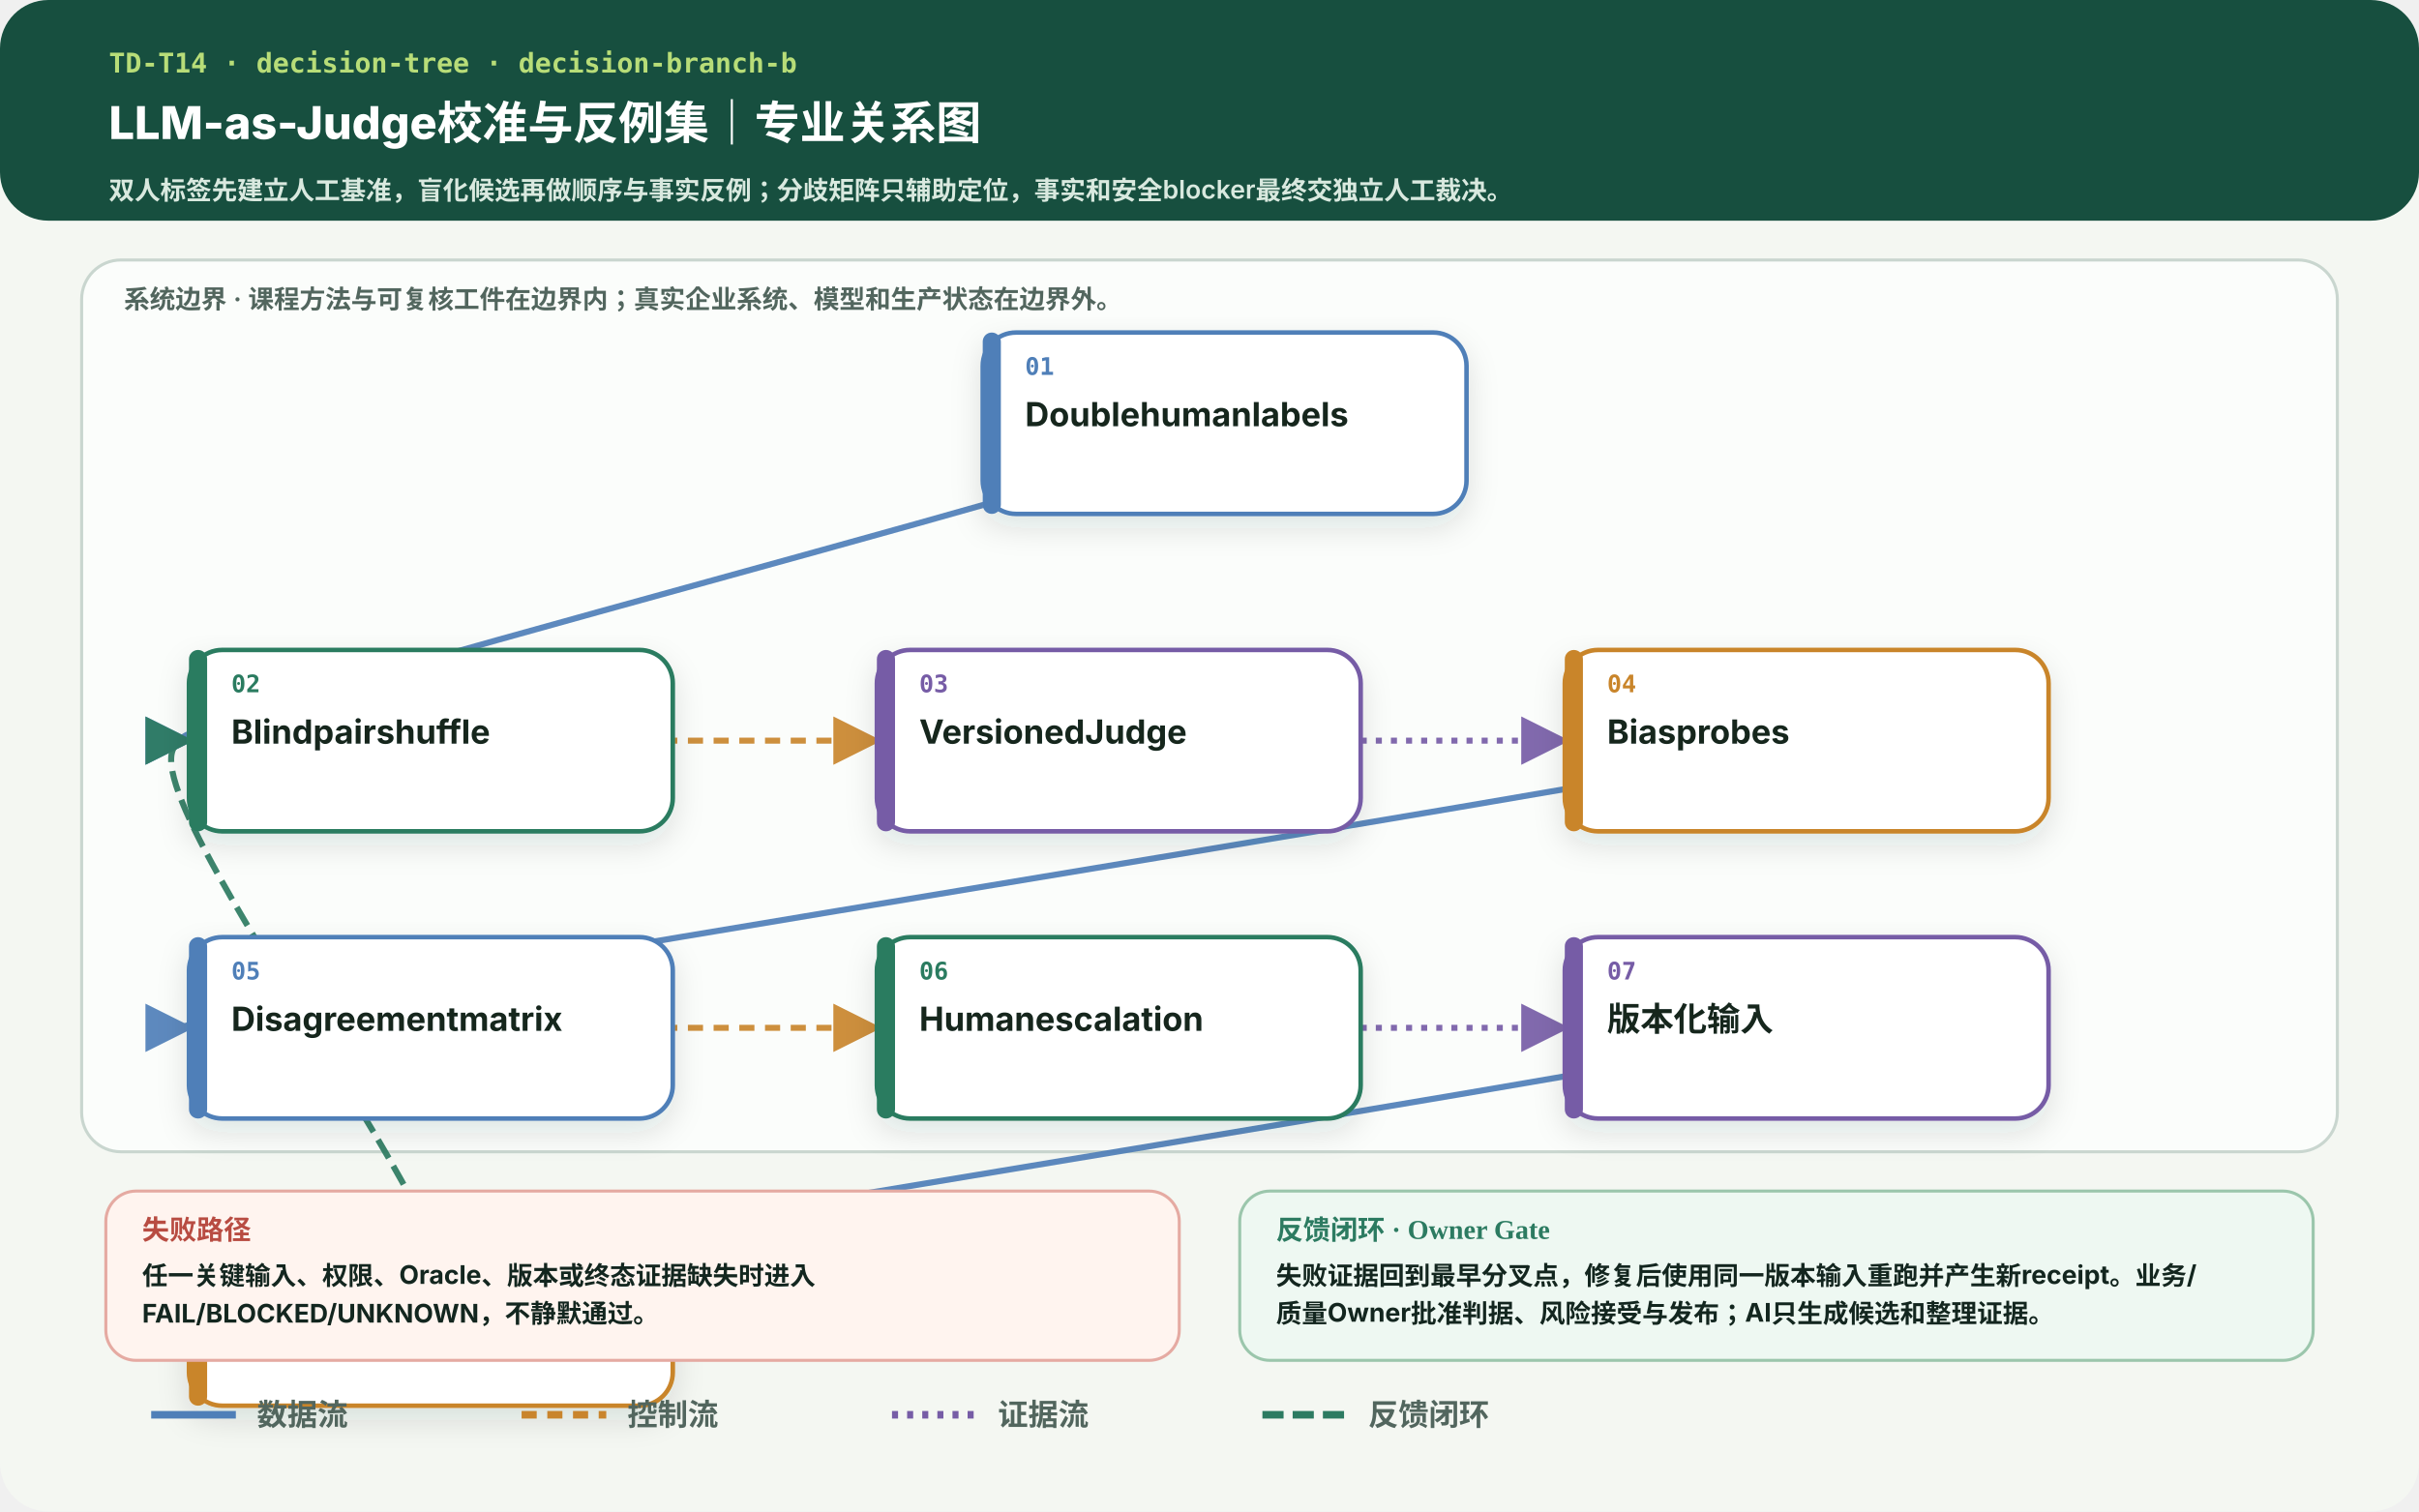
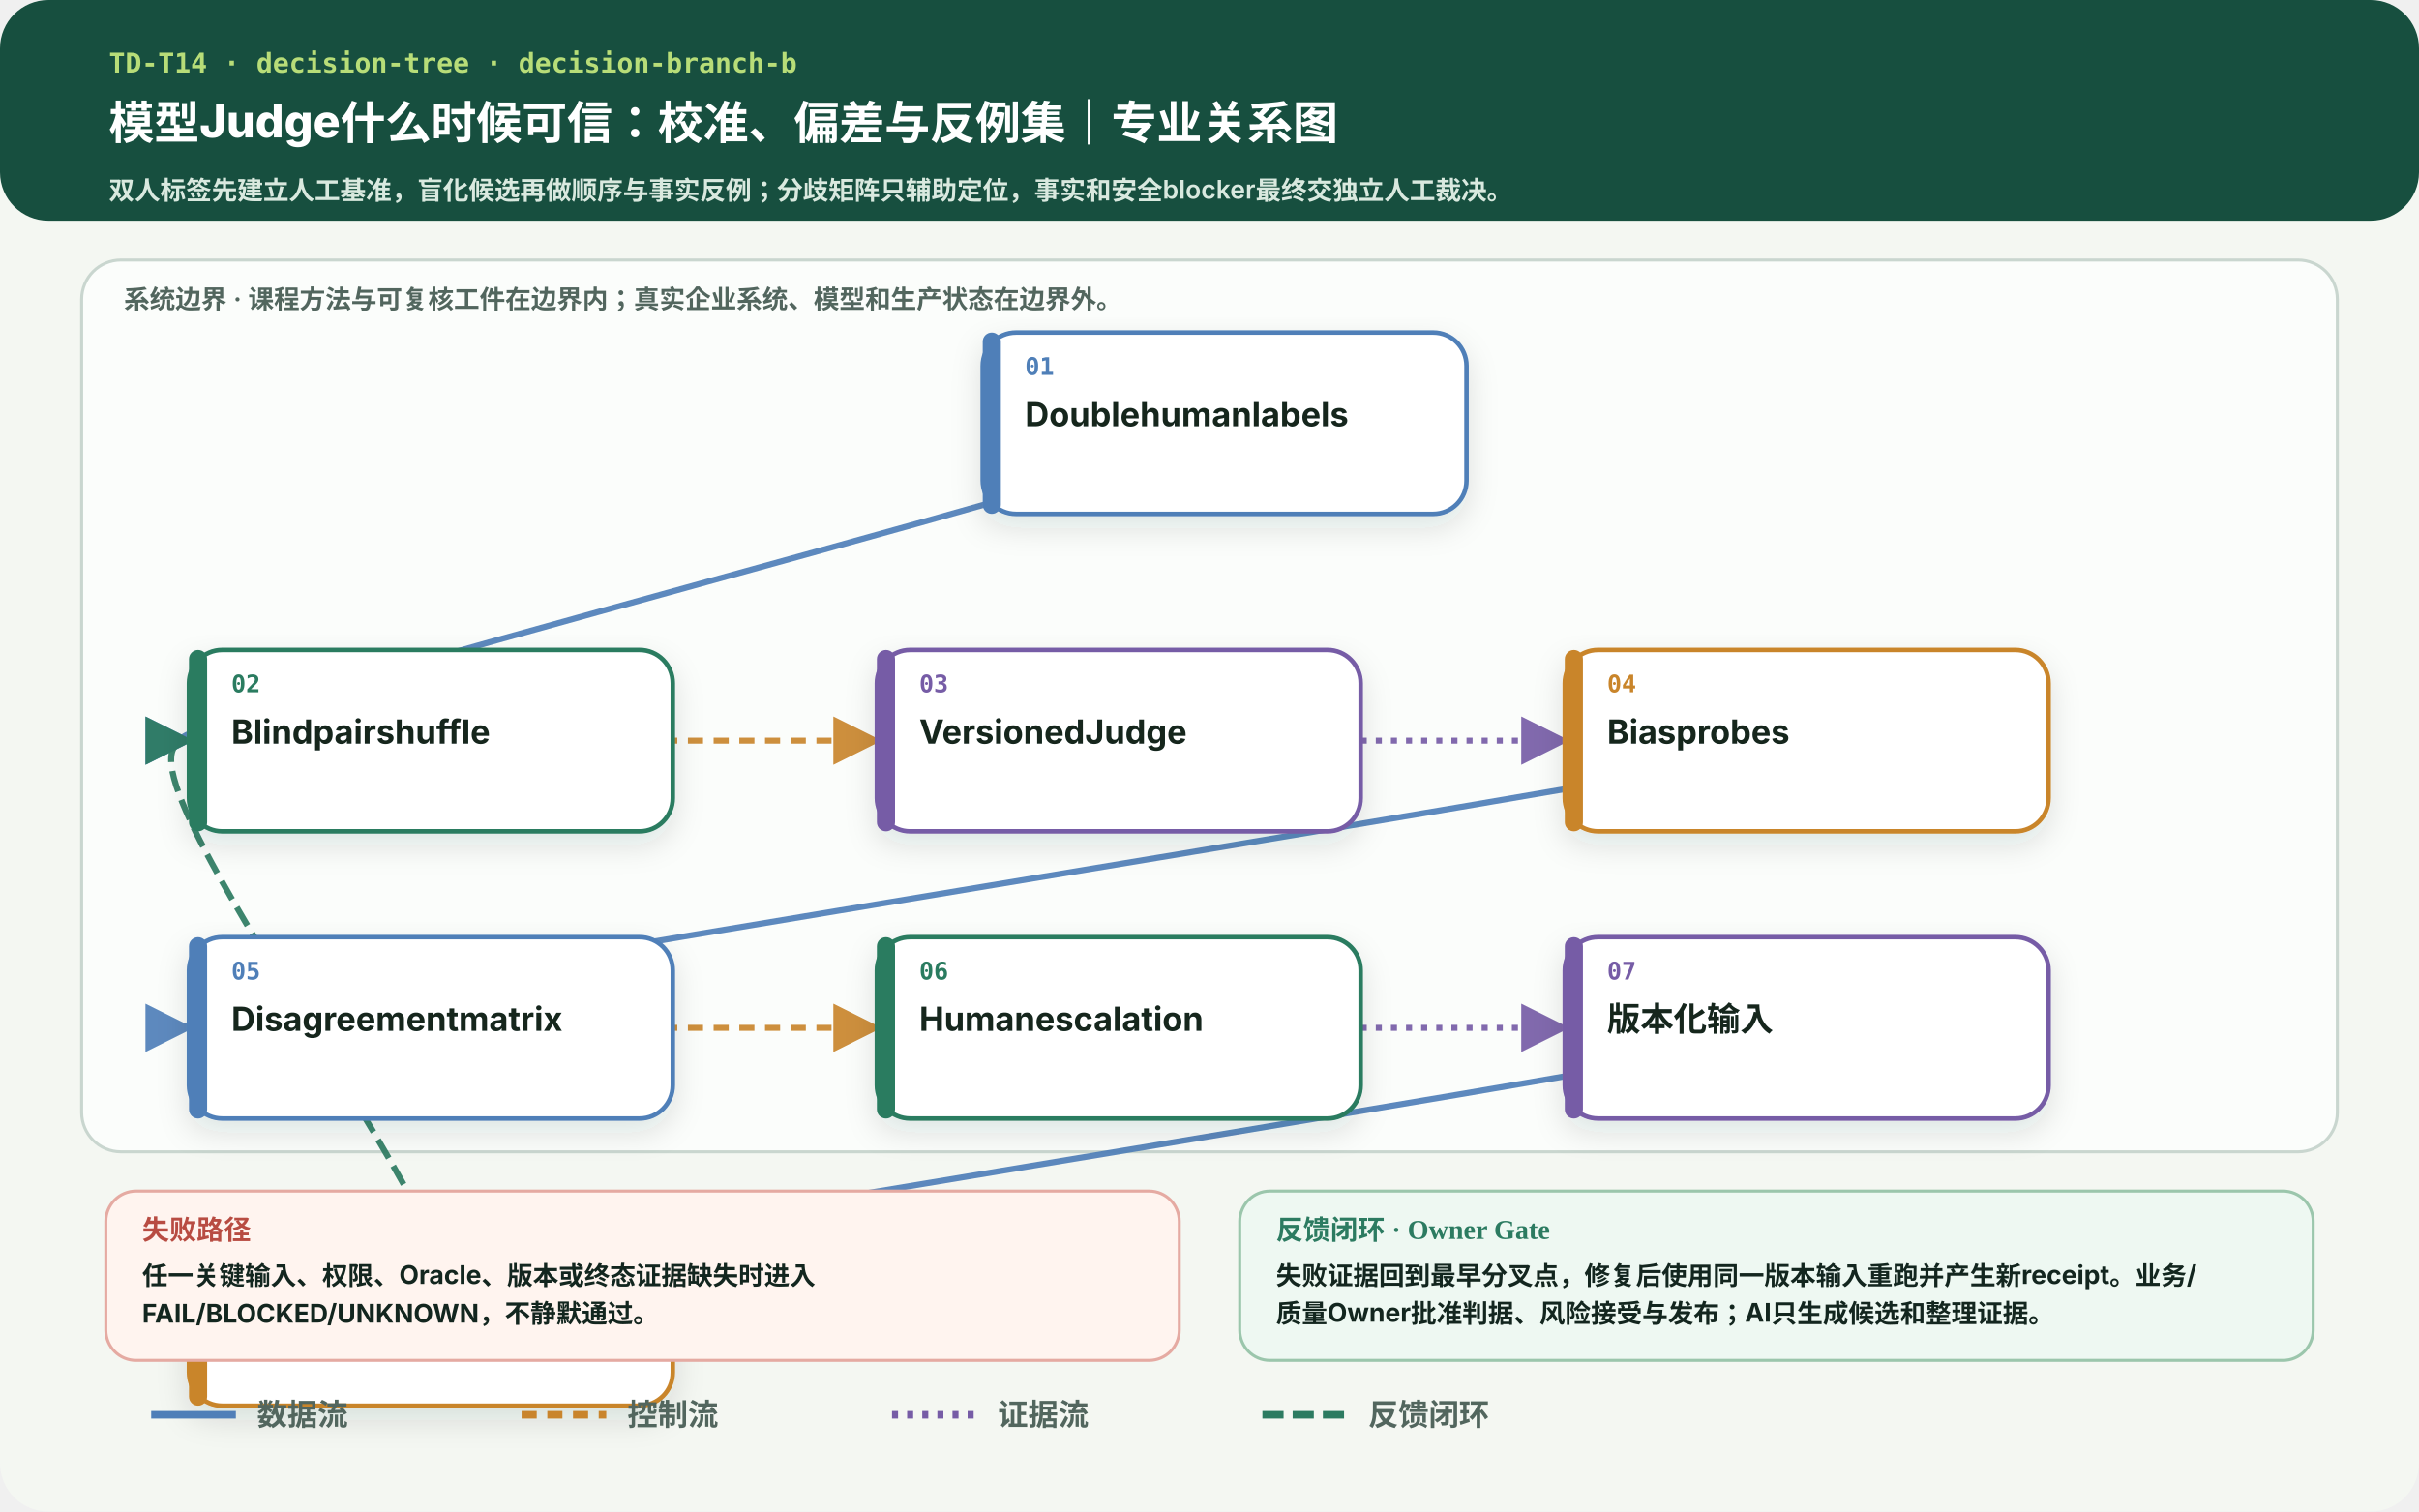
<svg xmlns="http://www.w3.org/2000/svg" role="img" aria-labelledby="title desc" viewBox="0 0 1600 1000" width="1600" height="1000">
  <defs>
    <filter id="shadow" x="-15%" y="-15%" width="130%" height="140%">
      <feDropShadow dx="0" dy="8" stdDeviation="10" flood-color="#173f32" flood-opacity="0.12" />
    </filter>
    <marker id="arrow-data" viewBox="0 0 10 10" refX="9" refY="5" markerWidth="8" markerHeight="8" orient="auto-start-reverse">
      <path d="M 0 0 L 10 5 L 0 10 z" fill="#4f7fb8" />
    </marker>
    <marker id="arrow-control" viewBox="0 0 10 10" refX="9" refY="5" markerWidth="8" markerHeight="8" orient="auto-start-reverse">
      <path d="M 0 0 L 10 5 L 0 10 z" fill="#c9852c" />
    </marker>
    <marker id="arrow-evidence" viewBox="0 0 10 10" refX="9" refY="5" markerWidth="8" markerHeight="8" orient="auto-start-reverse">
      <path d="M 0 0 L 10 5 L 0 10 z" fill="#765ca6" />
    </marker>
    <marker id="arrow-feedback" viewBox="0 0 10 10" refX="9" refY="5" markerWidth="8" markerHeight="8" orient="auto-start-reverse">
      <path d="M 0 0 L 10 5 L 0 10 z" fill="#2c7b61" />
    </marker>
  </defs>
  <rect width="1600" height="1000" rx="32" fill="#f4f7f2" />
  <rect x="0" y="0" width="1600" height="146" rx="32" fill="#174f3f" />
  <text x="72" y="48" font-family="ui-monospace,SFMono-Regular,Menlo,monospace" font-size="18" font-weight="800" fill="#b8dd78">TD-T14 · decision-tree · decision-branch-b</text>
-   <text x="72" y="92" text-anchor="start" font-family="-apple-system,BlinkMacSystemFont,'Segoe UI','PingFang SC',sans-serif" font-size="30" font-weight="800" fill="#ffffff">LLM-as-Judge校准与反例集｜专业关系图</text>
+   <text x="72" y="92" text-anchor="start" font-family="-apple-system,BlinkMacSystemFont,'Segoe UI','PingFang SC',sans-serif" font-size="30" font-weight="800" fill="#ffffff">模型Judge什么时候可信：校准、偏差与反例集｜专业关系图</text>
  <text x="72" y="132" text-anchor="start" font-family="-apple-system,BlinkMacSystemFont,'Segoe UI','PingFang SC',sans-serif" font-size="17" font-weight="600" fill="#d9e9df">双人标签先建立人工基准，盲化候选再做顺序与事实反例；分歧矩阵只辅助定位，事实和安全blocker最终交独立人工裁决。</text>
  <rect x="54" y="172" width="1492" height="590" rx="26" fill="#fbfdfb" stroke="#c9d6cf" stroke-width="2" />
  <text x="82" y="204" font-size="17" font-weight="800" fill="#52665e">系统边界 · 课程方法与可复核工件在边界内；真实企业系统、模型和生产状态在边界外。</text>
  <path d="M 810 280 C 885 280, 50 490, 125 490" fill="none" stroke="#4f7fb8" stroke-width="4" stroke-dasharray="" marker-end="url(#arrow-data)" opacity="0.92" />
  <path d="M 285 490 C 360 490, 505 490, 580 490" fill="none" stroke="#c9852c" stroke-width="4" stroke-dasharray="10 7" marker-end="url(#arrow-control)" opacity="0.92" />
  <path d="M 740 490 C 815 490, 960 490, 1035 490" fill="none" stroke="#765ca6" stroke-width="4" stroke-dasharray="4 6" marker-end="url(#arrow-evidence)" opacity="0.92" />
  <path d="M 1195 490 C 1270 490, 50 680, 125 680" fill="none" stroke="#4f7fb8" stroke-width="4" stroke-dasharray="" marker-end="url(#arrow-data)" opacity="0.92" />
  <path d="M 285 680 C 360 680, 505 680, 580 680" fill="none" stroke="#c9852c" stroke-width="4" stroke-dasharray="10 7" marker-end="url(#arrow-control)" opacity="0.92" />
  <path d="M 740 680 C 815 680, 960 680, 1035 680" fill="none" stroke="#765ca6" stroke-width="4" stroke-dasharray="4 6" marker-end="url(#arrow-evidence)" opacity="0.92" />
  <path d="M 1195 680 C 1270 680, 50 870, 125 870" fill="none" stroke="#4f7fb8" stroke-width="4" stroke-dasharray="" marker-end="url(#arrow-data)" opacity="0.92" />
  <path d="M 285 870 C 360 870, 50 490, 125 490" fill="none" stroke="#2c7b61" stroke-width="4" stroke-dasharray="14 6" marker-end="url(#arrow-feedback)" opacity="0.92" />
  <g filter="url(#shadow)">
    <rect x="650" y="220" width="320" height="120" rx="22" fill="#ffffff" stroke="#4f7fb8" stroke-width="3" />
    <rect x="650" y="220" width="12" height="120" rx="6" fill="#4f7fb8" />
    <text x="678" y="248" font-family="ui-monospace,SFMono-Regular,Menlo,monospace" font-size="16" font-weight="800" fill="#4f7fb8">01</text>
    <text x="678" y="282" text-anchor="start" font-family="-apple-system,BlinkMacSystemFont,'Segoe UI','PingFang SC',sans-serif" font-size="22" font-weight="700" fill="#13261f">Doublehumanlabels</text>
  </g>
  <g filter="url(#shadow)">
    <rect x="125" y="430" width="320" height="120" rx="22" fill="#ffffff" stroke="#2c7b61" stroke-width="3" />
    <rect x="125" y="430" width="12" height="120" rx="6" fill="#2c7b61" />
    <text x="153" y="458" font-family="ui-monospace,SFMono-Regular,Menlo,monospace" font-size="16" font-weight="800" fill="#2c7b61">02</text>
    <text x="153" y="492" text-anchor="start" font-family="-apple-system,BlinkMacSystemFont,'Segoe UI','PingFang SC',sans-serif" font-size="22" font-weight="700" fill="#13261f">Blindpairshuffle</text>
  </g>
  <g filter="url(#shadow)">
    <rect x="580" y="430" width="320" height="120" rx="22" fill="#ffffff" stroke="#765ca6" stroke-width="3" />
    <rect x="580" y="430" width="12" height="120" rx="6" fill="#765ca6" />
    <text x="608" y="458" font-family="ui-monospace,SFMono-Regular,Menlo,monospace" font-size="16" font-weight="800" fill="#765ca6">03</text>
    <text x="608" y="492" text-anchor="start" font-family="-apple-system,BlinkMacSystemFont,'Segoe UI','PingFang SC',sans-serif" font-size="22" font-weight="700" fill="#13261f">VersionedJudge</text>
  </g>
  <g filter="url(#shadow)">
    <rect x="1035" y="430" width="320" height="120" rx="22" fill="#ffffff" stroke="#c9852c" stroke-width="3" />
    <rect x="1035" y="430" width="12" height="120" rx="6" fill="#c9852c" />
    <text x="1063" y="458" font-family="ui-monospace,SFMono-Regular,Menlo,monospace" font-size="16" font-weight="800" fill="#c9852c">04</text>
    <text x="1063" y="492" text-anchor="start" font-family="-apple-system,BlinkMacSystemFont,'Segoe UI','PingFang SC',sans-serif" font-size="22" font-weight="700" fill="#13261f">Biasprobes</text>
  </g>
  <g filter="url(#shadow)">
    <rect x="125" y="620" width="320" height="120" rx="22" fill="#ffffff" stroke="#4f7fb8" stroke-width="3" />
    <rect x="125" y="620" width="12" height="120" rx="6" fill="#4f7fb8" />
    <text x="153" y="648" font-family="ui-monospace,SFMono-Regular,Menlo,monospace" font-size="16" font-weight="800" fill="#4f7fb8">05</text>
    <text x="153" y="682" text-anchor="start" font-family="-apple-system,BlinkMacSystemFont,'Segoe UI','PingFang SC',sans-serif" font-size="22" font-weight="700" fill="#13261f">Disagreementmatrix</text>
  </g>
  <g filter="url(#shadow)">
    <rect x="580" y="620" width="320" height="120" rx="22" fill="#ffffff" stroke="#2c7b61" stroke-width="3" />
    <rect x="580" y="620" width="12" height="120" rx="6" fill="#2c7b61" />
    <text x="608" y="648" font-family="ui-monospace,SFMono-Regular,Menlo,monospace" font-size="16" font-weight="800" fill="#2c7b61">06</text>
    <text x="608" y="682" text-anchor="start" font-family="-apple-system,BlinkMacSystemFont,'Segoe UI','PingFang SC',sans-serif" font-size="22" font-weight="700" fill="#13261f">Humanescalation</text>
  </g>
  <g filter="url(#shadow)">
    <rect x="1035" y="620" width="320" height="120" rx="22" fill="#ffffff" stroke="#765ca6" stroke-width="3" />
    <rect x="1035" y="620" width="12" height="120" rx="6" fill="#765ca6" />
    <text x="1063" y="648" font-family="ui-monospace,SFMono-Regular,Menlo,monospace" font-size="16" font-weight="800" fill="#765ca6">07</text>
    <text x="1063" y="682" text-anchor="start" font-family="-apple-system,BlinkMacSystemFont,'Segoe UI','PingFang SC',sans-serif" font-size="22" font-weight="700" fill="#13261f">版本化输入</text>
  </g>
  <g filter="url(#shadow)">
    <rect x="125" y="810" width="320" height="120" rx="22" fill="#ffffff" stroke="#c9852c" stroke-width="3" />
    <rect x="125" y="810" width="12" height="120" rx="6" fill="#c9852c" />
    <text x="153" y="838" font-family="ui-monospace,SFMono-Regular,Menlo,monospace" font-size="16" font-weight="800" fill="#c9852c">08</text>
    <text x="153" y="872" text-anchor="start" font-family="-apple-system,BlinkMacSystemFont,'Segoe UI','PingFang SC',sans-serif" font-size="22" font-weight="700" fill="#13261f">风险/失败</text>
  </g>
  <g transform="translate(70 788)">
    <rect width="710" height="112" rx="20" fill="#fff4ef" stroke="#e5aaa2" stroke-width="2" />
    <text x="24" y="32" font-size="18" font-weight="900" fill="#b84c42">失败路径</text>
    <text x="24" y="62" text-anchor="start" font-family="-apple-system,BlinkMacSystemFont,'Segoe UI','PingFang SC',sans-serif" font-size="17" font-weight="650" fill="#13261f">任一关键输入、权限、Oracle、版本或终态证据缺失时进入</text>
    <text x="24" y="87" text-anchor="start" font-family="-apple-system,BlinkMacSystemFont,'Segoe UI','PingFang SC',sans-serif" font-size="17" font-weight="650" fill="#13261f">FAIL/BLOCKED/UNKNOWN，不静默通过。</text>
  </g>
  <g transform="translate(820 788)">
    <rect width="710" height="112" rx="20" fill="#eef8f2" stroke="#9bc6ac" stroke-width="2" />
    <text x="24" y="32" font-size="18" font-weight="900" fill="#2c7b61">反馈闭环 · Owner Gate</text>
    <text x="24" y="62" text-anchor="start" font-family="-apple-system,BlinkMacSystemFont,'Segoe UI','PingFang SC',sans-serif" font-size="17" font-weight="650" fill="#13261f">失败证据回到最早分叉点，修复后使用同一版本输入重跑并产生新receipt。业务/</text>
    <text x="24" y="87" text-anchor="start" font-family="-apple-system,BlinkMacSystemFont,'Segoe UI','PingFang SC',sans-serif" font-size="17" font-weight="650" fill="#13261f">质量Owner批准判据、风险接受与发布；AI只生成候选和整理证据。</text>
  </g>
  <g transform="translate(100 936)">
    <line x1="0" y1="0" x2="56" y2="0" stroke="#4f7fb8" stroke-width="5" stroke-dasharray="" />
    <text x="70" y="7" font-size="20" font-weight="700" fill="#52665e">数据流</text>
  </g>
  <g transform="translate(345 936)">
    <line x1="0" y1="0" x2="56" y2="0" stroke="#c9852c" stroke-width="5" stroke-dasharray="10 7" />
    <text x="70" y="7" font-size="20" font-weight="700" fill="#52665e">控制流</text>
  </g>
  <g transform="translate(590 936)">
    <line x1="0" y1="0" x2="56" y2="0" stroke="#765ca6" stroke-width="5" stroke-dasharray="4 6" />
    <text x="70" y="7" font-size="20" font-weight="700" fill="#52665e">证据流</text>
  </g>
  <g transform="translate(835 936)">
    <line x1="0" y1="0" x2="56" y2="0" stroke="#2c7b61" stroke-width="5" stroke-dasharray="14 6" />
    <text x="70" y="7" font-size="20" font-weight="700" fill="#52665e">反馈闭环</text>
  </g>
</svg>
